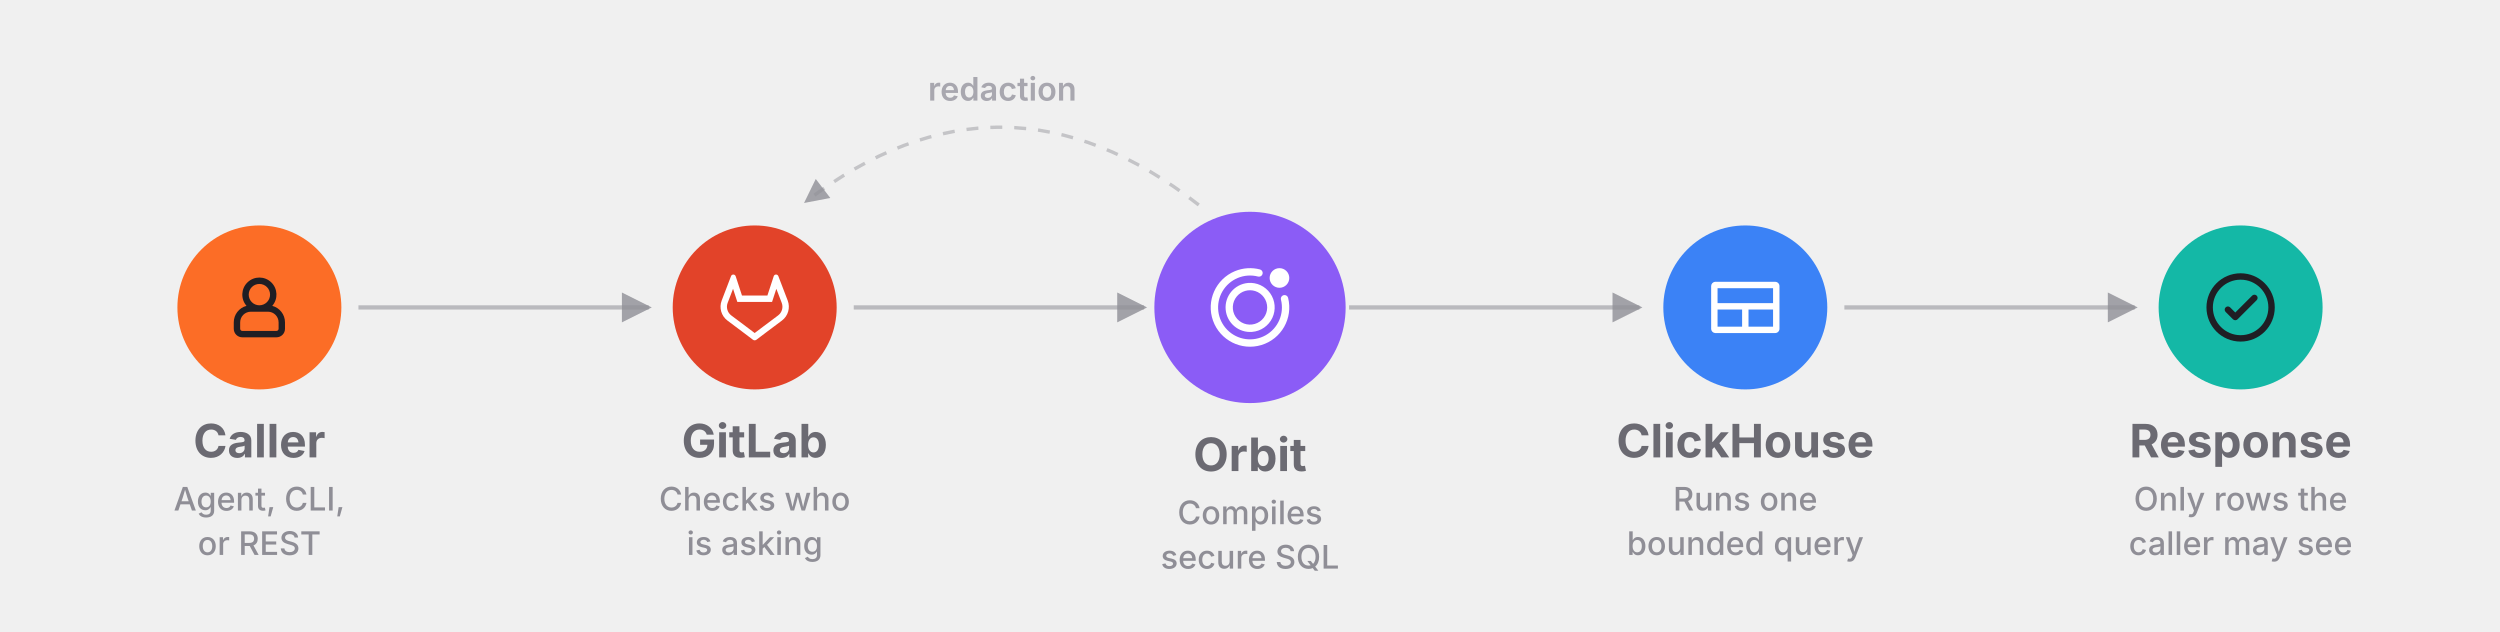
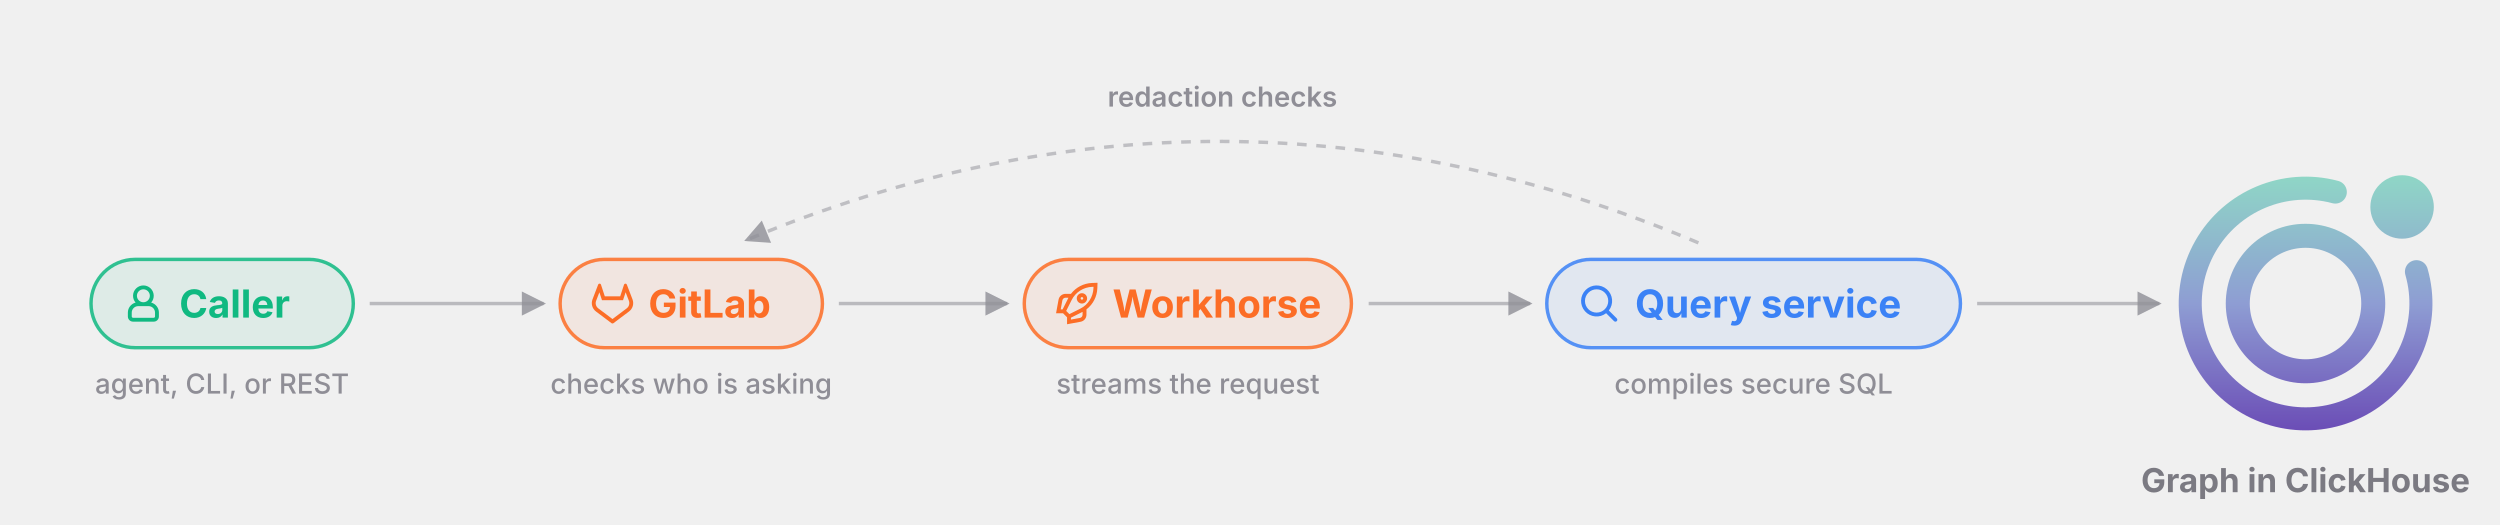
- <svg xmlns="http://www.w3.org/2000/svg" viewBox="-150 -180 1460 370" width="720" height="182" font-family="'GitLab Sans', Inter, -apple-system, BlinkMacSystemFont, 'Segoe UI', Roboto, Arial, sans-serif">
+ <svg xmlns="http://www.w3.org/2000/svg" viewBox="-880 -220 1810 380" width="720" height="151" font-family="'GitLab Sans', Inter, -apple-system, BlinkMacSystemFont, 'Segoe UI', Roboto, Arial, sans-serif">
  <defs>
-     <symbol viewBox="0 0 16 16" id="i-check-circle">
-       <path fill-rule="evenodd" clip-rule="evenodd" d="M14.5 8a6.5 6.5 0 1 1-13 0 6.5 6.5 0 0 1 13 0zM16 8A8 8 0 1 1 0 8a8 8 0 0 1 16 0zm-4.22-1.72a.75.75 0 0 0-1.06-1.06L6.75 9.19 5.53 7.97a.75.75 0 0 0-1.06 1.06l1.75 1.75a.75.75 0 0 0 1.06 0l4.5-4.5z" />
+     <linearGradient id="logo" gradientUnits="userSpaceOnUse" x1="0" y1="-92" x2="0" y2="92">
+       <stop offset="0.0" stop-color="#8FD6C6" />
+       <stop offset="0.5" stop-color="#8E9DD3" />
+       <stop offset="1.0" stop-color="#6B4DB6" />
+     </linearGradient>
+     <symbol viewBox="0 0 16 16" id="i-rocket">
+       <path fill-rule="evenodd" clip-rule="evenodd" d="M16 .776l.027-.803-.803.027-1.309.046A10.75 10.75 0 0 0 5.753 4.25H3.667A2.75 2.75 0 0 0 .962 6.504l-.8 4.36L0 11.75h2.69l1.56 1.56V16l.885-.162 4.36-.8a2.75 2.75 0 0 0 2.255-2.705v-2.086a10.75 10.75 0 0 0 4.204-8.162L16 .775zM9.348 9.988l-4.2 2.1-1.235-1.236 2.1-4.2a9.25 9.25 0 0 1 7.954-5.107l.506-.018-.018.506a9.25 9.25 0 0 1-5.107 7.955zM5.75 14.2v-.736l4.268-2.135.232-.116v1.12a1.25 1.25 0 0 1-1.025 1.23L5.75 14.2zm-3.214-3.95l2.135-4.268.115-.232h-1.12a1.25 1.25 0 0 0-1.229 1.025L1.8 10.25h.736zM10.5 6a.5.5 0 1 1-1 0 .5.5 0 0 1 1 0zM12 6a2 2 0 1 1-4 0 2 2 0 0 1 4 0z" />
    </symbol>
-     <symbol viewBox="0 0 16 16" id="i-orbit">
-       <path d="M4.938.61a8 8 0 0 1 5.113-.342.75.75 0 0 1-.385 1.449 6.502 6.502 0 0 0-6.297 10.845 6.5 6.5 0 0 0 10.939-6.133.75.75 0 1 1 1.455-.363A8 8 0 1 1 4.938.61zm2.634 2.409a5 5 0 1 1 .858 9.963 5 5 0 0 1-.858-9.963zm1.486 1.645a3.501 3.501 0 0 0-3.736 1.082 3.5 3.5 0 1 0 3.736-1.082zM14 0a2 2 0 1 1 0 4 2 2 0 0 1 0-4z" />
-     </symbol>
-     <symbol viewBox="0 0 16 16" id="i-table">
-       <path d="M15 2a1 1 0 0 1 1 1v10a1 1 0 0 1-1 1H1l-.103-.005a1 1 0 0 1-.892-.893L0 13V3a1 1 0 0 1 .897-.995L1 2h14zM1.5 8.5v4h5.75v-4H1.5zm7.25 0v4h5.75v-4H8.75zM1.5 7h13V3.5h-13V7z" />
+     <symbol viewBox="0 0 16 16" id="i-search">
+       <path fill-rule="evenodd" clip-rule="evenodd" d="M11.5 7a4.5 4.5 0 1 1-9 0 4.5 4.5 0 0 1 9 0zm-.82 4.74a6 6 0 1 1 1.06-1.06l3.04 3.04a.75.75 0 1 1-1.06 1.06l-3.04-3.04z" />
    </symbol>
    <symbol viewBox="0 0 16 16" id="i-tanuki">
      <path fill-rule="evenodd" clip-rule="evenodd" d="M14.329 6.922l-.02-.053-1.239-3.232-.668 2.044-.337 1.035H3.936L3.598 5.68l-.667-2.043-1.24 3.237-.005.01-.004.01-.018.045a2.543 2.543 0 0 0 .848 2.93l.005.004.01.008.01.008.009.006 3.302 2.474.004.004 1.644 1.242.5.379.501-.379 1.644-1.242.006-.004 3.325-2.489.007-.005.009-.007a2.543 2.543 0 0 0 .844-2.939l-.003-.008zm.053 4.152l-3.337 2.497-1.643 1.242-.999.755a.675.675 0 0 1-.813 0l-.999-.755-1.643-1.242-3.313-2.483-.018-.014-.008-.006A4.043 4.043 0 0 1 .267 6.395l.023-.057 1.9-4.963.013-.033.081-.212.023-.06.158-.413A.565.565 0 0 1 2.941.3a.576.576 0 0 1 .613.415l.134.41.005.017.078.239.011.033 1.242 3.802h5.953l1.241-3.802.011-.033.078-.24.006-.016.133-.41a.575.575 0 0 1 1.088-.058l.157.409.025.064.08.211.013.033 1.903 4.963.022.058a4.043 4.043 0 0 1-1.343 4.671l-.01.008z" />
    </symbol>
    <symbol viewBox="0 0 16 16" id="i-user">
      <path fill-rule="evenodd" clip-rule="evenodd" d="M10.5 5a2.5 2.5 0 1 1-5 0 2.5 2.5 0 0 1 5 0zm.514 2.63a4 4 0 1 0-6.028 0A4.002 4.002 0 0 0 2 11.5V13a2 2 0 0 0 2 2h8a2 2 0 0 0 2-2v-1.5a4.002 4.002 0 0 0-2.986-3.87zM8 9H6a2.5 2.5 0 0 0-2.5 2.5V13a.5.5 0 0 0 .5.5h8a.5.5 0 0 0 .5-.5v-1.5A2.5 2.5 0 0 0 10 9H8z" />
    </symbol>
    <marker id="arrow" viewBox="0 0 10 10" refX="9" refY="5" markerWidth="7" markerHeight="7" orient="auto-start-reverse">
      <path d="M0,0 L10,5 L0,10 z" fill="#8f8e96" fill-opacity="0.8" />
    </marker>
-     <mask id="knockout" maskUnits="userSpaceOnUse" x="-150" y="-180" width="1460" height="370">
-       <rect x="-150" y="-180" width="1460" height="370" fill="white" />
-       <rect x="380.12" y="-142.25" width="109.76" height="28.5" rx="6" fill="black" />
-       <rect x="-52.36" y="57.75" width="104.72" height="40.5" rx="6" fill="black" />
-       <rect x="-65.52" y="97.75" width="131.04" height="28.5" rx="6" fill="black" />
-       <rect x="-44.24" y="123.75" width="88.48" height="28.5" rx="6" fill="black" />
-       <rect x="237.64" y="57.75" width="104.72" height="40.5" rx="6" fill="black" />
-       <rect x="229.8" y="97.75" width="120.4" height="28.5" rx="6" fill="black" />
-       <rect x="235.12" y="123.75" width="109.76" height="28.5" rx="6" fill="black" />
-       <rect x="535.2" y="65.75" width="89.6" height="40.5" rx="6" fill="black" />
-       <rect x="530.44" y="105.75" width="99.12" height="28.5" rx="6" fill="black" />
-       <rect x="519.8" y="131.75" width="120.4" height="28.5" rx="6" fill="black" />
-       <rect x="787.4" y="57.75" width="165.2" height="40.5" rx="6" fill="black" />
-       <rect x="820.44" y="97.75" width="99.12" height="28.5" rx="6" fill="black" />
-       <rect x="793.84" y="123.75" width="152.32" height="28.5" rx="6" fill="black" />
-       <rect x="1092.52" y="57.75" width="134.96" height="40.5" rx="6" fill="black" />
-       <rect x="1083.84" y="97.75" width="152.32" height="28.5" rx="6" fill="black" />
-       <rect x="1078.52" y="123.75" width="162.96" height="28.5" rx="6" fill="black" />
+     <mask id="knockout" maskUnits="userSpaceOnUse" x="-880" y="-220" width="1810" height="380">
+       <rect x="-880" y="-220" width="1810" height="380" fill="white" />
+       <rect x="-91.6" y="-165.0" width="193.2" height="30.0" rx="6" fill="black" />
+       <rect x="-833.4" y="43.0" width="226.8" height="30.0" rx="6" fill="black" />
+       <rect x="-499.0" y="43.0" width="238" height="30.0" rx="6" fill="black" />
+       <rect x="-133.4" y="43.0" width="226.8" height="30.0" rx="6" fill="black" />
+       <rect x="276.6" y="43.0" width="226.8" height="30.0" rx="6" fill="black" />
+       <rect x="655.32" y="110.0" width="269.36" height="36.0" rx="6" fill="black" />
    </mask>
  </defs>
  <g mask="url(#knockout)">
-     <path d="M58,0 L228,0" fill="none" stroke="#8f8e96" stroke-opacity="0.55" stroke-width="2.5" marker-end="url(#arrow)" />
-     <path d="M348,0 L518,0" fill="none" stroke="#8f8e96" stroke-opacity="0.55" stroke-width="2.5" marker-end="url(#arrow)" />
-     <path d="M638,0 L808,0" fill="none" stroke="#8f8e96" stroke-opacity="0.55" stroke-width="2.5" marker-end="url(#arrow)" />
-     <path d="M928,0 L1098,0" fill="none" stroke="#8f8e96" stroke-opacity="0.55" stroke-width="2.5" marker-end="url(#arrow)" />
-     <path d="M550,-60 Q435.0,-150 320,-62" fill="none" stroke="#8f8e96" stroke-opacity="0.45" stroke-width="2" stroke-dasharray="7 7" marker-end="url(#arrow)" />
+     <path d="M-613,0 L-487,0" fill="none" stroke="#8f8e96" stroke-opacity="0.55" stroke-width="2.5" marker-end="url(#arrow)" />
+     <path d="M-273,0 L-151,0" fill="none" stroke="#8f8e96" stroke-opacity="0.55" stroke-width="2.5" marker-end="url(#arrow)" />
+     <path d="M111,0 L228,0" fill="none" stroke="#8f8e96" stroke-opacity="0.55" stroke-width="2.5" marker-end="url(#arrow)" />
+     <path d="M552,0 L684,0" fill="none" stroke="#8f8e96" stroke-opacity="0.55" stroke-width="2.5" marker-end="url(#arrow)" />
+     <path d="M350,-44 Q5.0,-190 -340,-46" fill="none" stroke="#8f8e96" stroke-opacity="0.5" stroke-width="2.5" stroke-dasharray="7 7" marker-end="url(#arrow)" />
  </g>
-   <circle cx="0" cy="0" r="48" fill="#FC6D26" />
-   <use href="#i-user" x="-20.0" y="-20.0" width="40" height="40" style="fill:#1f1e24" />
-   <circle cx="290" cy="0" r="48" fill="#E24329" />
-   <use href="#i-tanuki" x="270.0" y="-20.0" width="40" height="40" style="fill:#ffffff" />
-   <circle cx="580" cy="0" r="56" fill="#8B5CF6" />
-   <use href="#i-orbit" x="557.0" y="-23.0" width="46" height="46" style="fill:#ffffff" />
-   <circle cx="870" cy="0" r="48" fill="#3B82F6" />
-   <use href="#i-table" x="850.0" y="-20.0" width="40" height="40" style="fill:#ffffff" />
-   <circle cx="1160" cy="0" r="48" fill="#14B8A6" />
-   <use href="#i-check-circle" x="1140.0" y="-20.0" width="40" height="40" style="fill:#1f1e24" />
-   <text x="435.0" y="-128" font-size="19" font-weight="600" fill="#a8a7af" text-anchor="middle" dominant-baseline="central">redaction</text>
-   <text x="0" y="78" font-size="27" font-weight="650" fill="#6b6a72" text-anchor="middle" dominant-baseline="central">Caller</text>
-   <text x="0" y="112" font-size="19" font-weight="450" fill="#8f8e96" text-anchor="middle" dominant-baseline="central">Agent, CLI,</text>
-   <text x="0" y="138" font-size="19" font-weight="450" fill="#8f8e96" text-anchor="middle" dominant-baseline="central">or REST</text>
-   <text x="290" y="78" font-size="27" font-weight="650" fill="#6b6a72" text-anchor="middle" dominant-baseline="central">GitLab</text>
-   <text x="290" y="112" font-size="19" font-weight="450" fill="#8f8e96" text-anchor="middle" dominant-baseline="central">Checks who</text>
-   <text x="290" y="138" font-size="19" font-weight="450" fill="#8f8e96" text-anchor="middle" dominant-baseline="central">is asking</text>
-   <text x="580" y="86" font-size="27" font-weight="650" fill="#6b6a72" text-anchor="middle" dominant-baseline="central">Orbit</text>
-   <text x="580" y="120" font-size="19" font-weight="450" fill="#8f8e96" text-anchor="middle" dominant-baseline="central">Compiles</text>
-   <text x="580" y="146" font-size="19" font-weight="450" fill="#8f8e96" text-anchor="middle" dominant-baseline="central">secure SQL</text>
-   <text x="870" y="78" font-size="27" font-weight="650" fill="#6b6a72" text-anchor="middle" dominant-baseline="central">ClickHouse</text>
-   <text x="870" y="112" font-size="19" font-weight="450" fill="#8f8e96" text-anchor="middle" dominant-baseline="central">Runs one</text>
-   <text x="870" y="138" font-size="19" font-weight="450" fill="#8f8e96" text-anchor="middle" dominant-baseline="central">bounded query</text>
-   <text x="1160" y="78" font-size="27" font-weight="650" fill="#6b6a72" text-anchor="middle" dominant-baseline="central">Response</text>
-   <text x="1160" y="112" font-size="19" font-weight="450" fill="#8f8e96" text-anchor="middle" dominant-baseline="central">Only rows the</text>
-   <text x="1160" y="138" font-size="19" font-weight="450" fill="#8f8e96" text-anchor="middle" dominant-baseline="central">caller may see</text>
+   <rect x="-815.0" y="-32.0" width="190.1" height="64" rx="32.0" fill="#10B981" fill-opacity="0.08" stroke="#10B981" stroke-opacity="0.85" stroke-width="2.5" />
+   <use href="#i-user" x="-792.04" y="-15.0" width="30" height="30" style="fill:#10B981" />
+   <text x="-751.0" y="0" font-size="28" font-weight="700" fill="#10B981" dominant-baseline="central">Caller</text>
+   <rect x="-475.0" y="-32.0" width="190.1" height="64" rx="32.0" fill="#FC6D26" fill-opacity="0.08" stroke="#FC6D26" stroke-opacity="0.85" stroke-width="2.5" />
+   <use href="#i-tanuki" x="-452.04" y="-15.0" width="30" height="30" style="fill:#FC6D26" />
+   <text x="-411.0" y="0" font-size="28" font-weight="700" fill="#FC6D26" dominant-baseline="central">GitLab</text>
+   <rect x="-138.6" y="-32.0" width="237.1" height="64" rx="32.0" fill="#FC6D26" fill-opacity="0.08" stroke="#FC6D26" stroke-opacity="0.85" stroke-width="2.5" />
+   <use href="#i-rocket" x="-115.56" y="-15.0" width="30" height="30" style="fill:#FC6D26" />
+   <text x="-74.6" y="0" font-size="28" font-weight="700" fill="#FC6D26" dominant-baseline="central">Workhorse</text>
+   <rect x="240.1" y="-32.0" width="299.8" height="64" rx="32.0" fill="#3B82F6" fill-opacity="0.08" stroke="#3B82F6" stroke-opacity="0.85" stroke-width="2.5" />
+   <use href="#i-search" x="263.08" y="-15.0" width="30" height="30" style="fill:#3B82F6" />
+   <text x="304.1" y="0" font-size="28" font-weight="700" fill="#3B82F6" dominant-baseline="central">Query service</text>
+   <circle cx="790" cy="0" r="49.1" fill="none" stroke="url(#logo)" stroke-width="17.4" />
+   <path d="M870.4,-23.1 A83.6,83.6 0 1 1 811.6,-80.8" fill="none" stroke="url(#logo)" stroke-width="16.7" stroke-linecap="round" />
+   <circle cx="860.0" cy="-70.0" r="23.0" fill="url(#logo)" />
+   <text x="5.0" y="-150" font-size="20" font-weight="600" fill="#8f8e96" text-anchor="middle" dominant-baseline="central">redaction checks</text>
+   <text x="-720" y="58" font-size="20" font-weight="450" fill="#8f8e96" text-anchor="middle" dominant-baseline="central">agent, CLI, or REST</text>
+   <text x="-380" y="58" font-size="20" font-weight="450" fill="#8f8e96" text-anchor="middle" dominant-baseline="central">checks who is asking</text>
+   <text x="-20" y="58" font-size="20" font-weight="450" fill="#8f8e96" text-anchor="middle" dominant-baseline="central">streams the request</text>
+   <text x="390" y="58" font-size="20" font-weight="450" fill="#8f8e96" text-anchor="middle" dominant-baseline="central">compiles secure SQL</text>
+   <text x="790" y="128" font-size="24" font-weight="700" fill="#7b7a82" text-anchor="middle" dominant-baseline="central">Graph in ClickHouse</text>
</svg>
